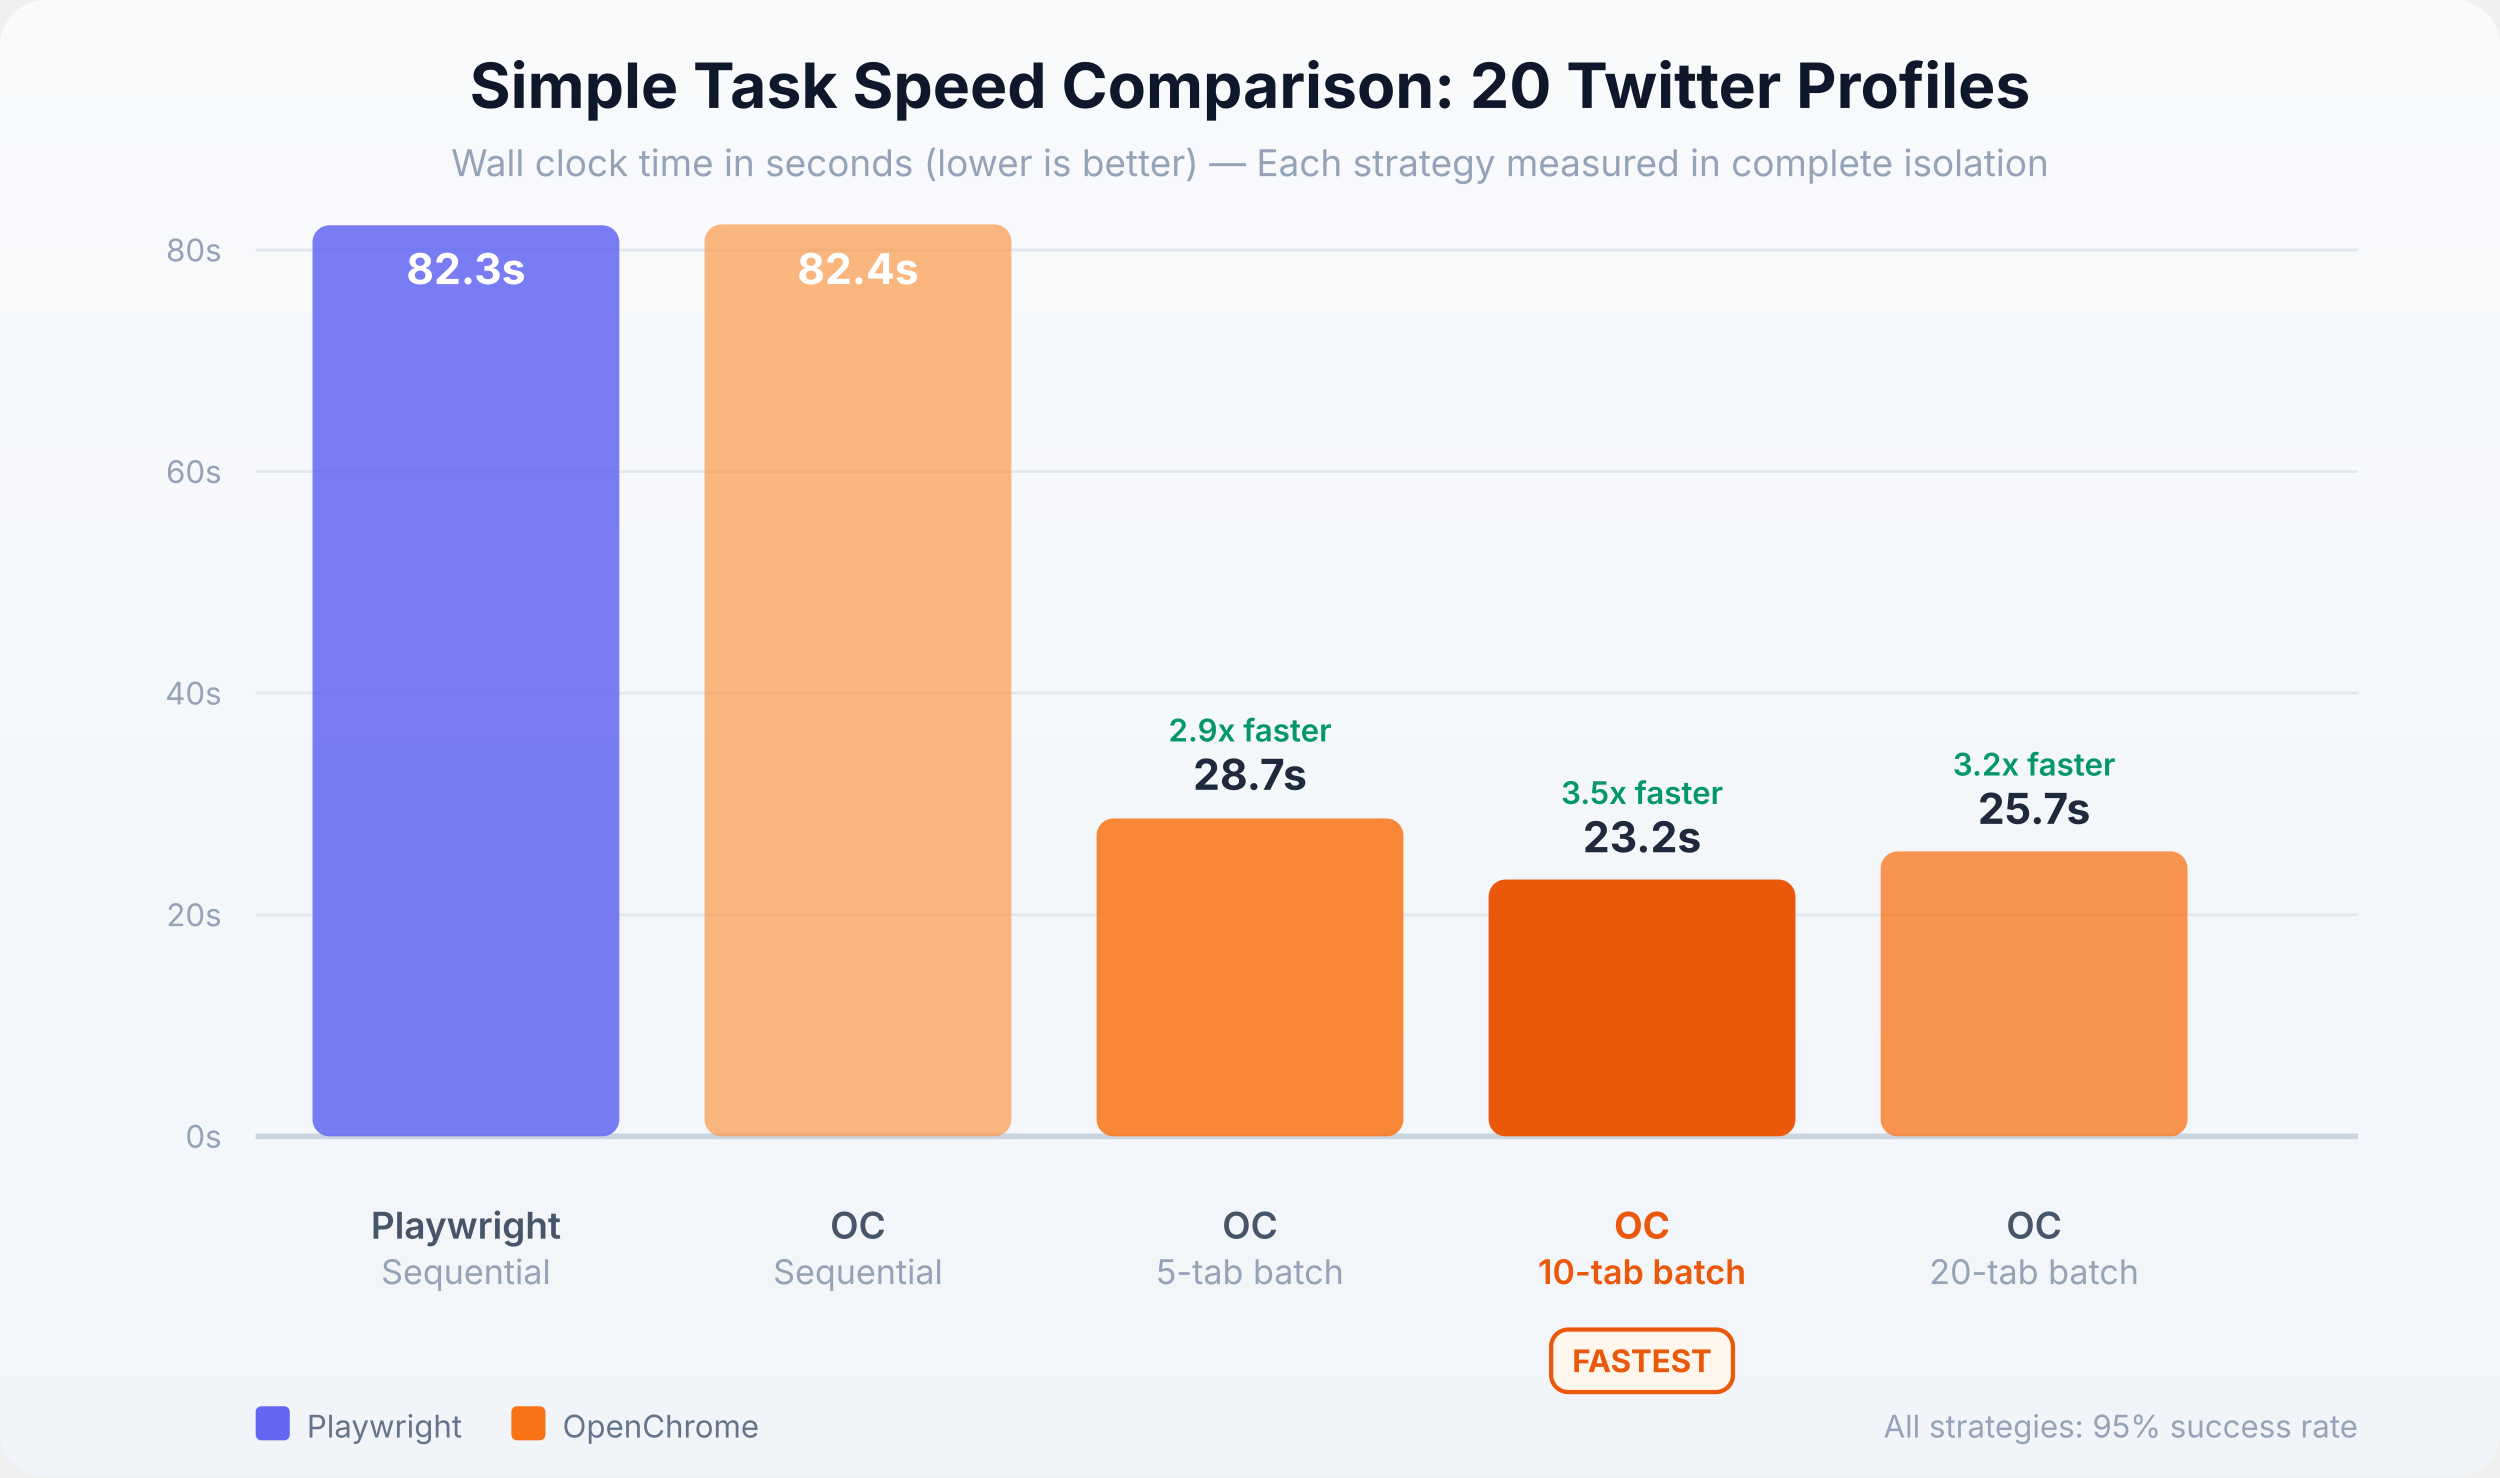
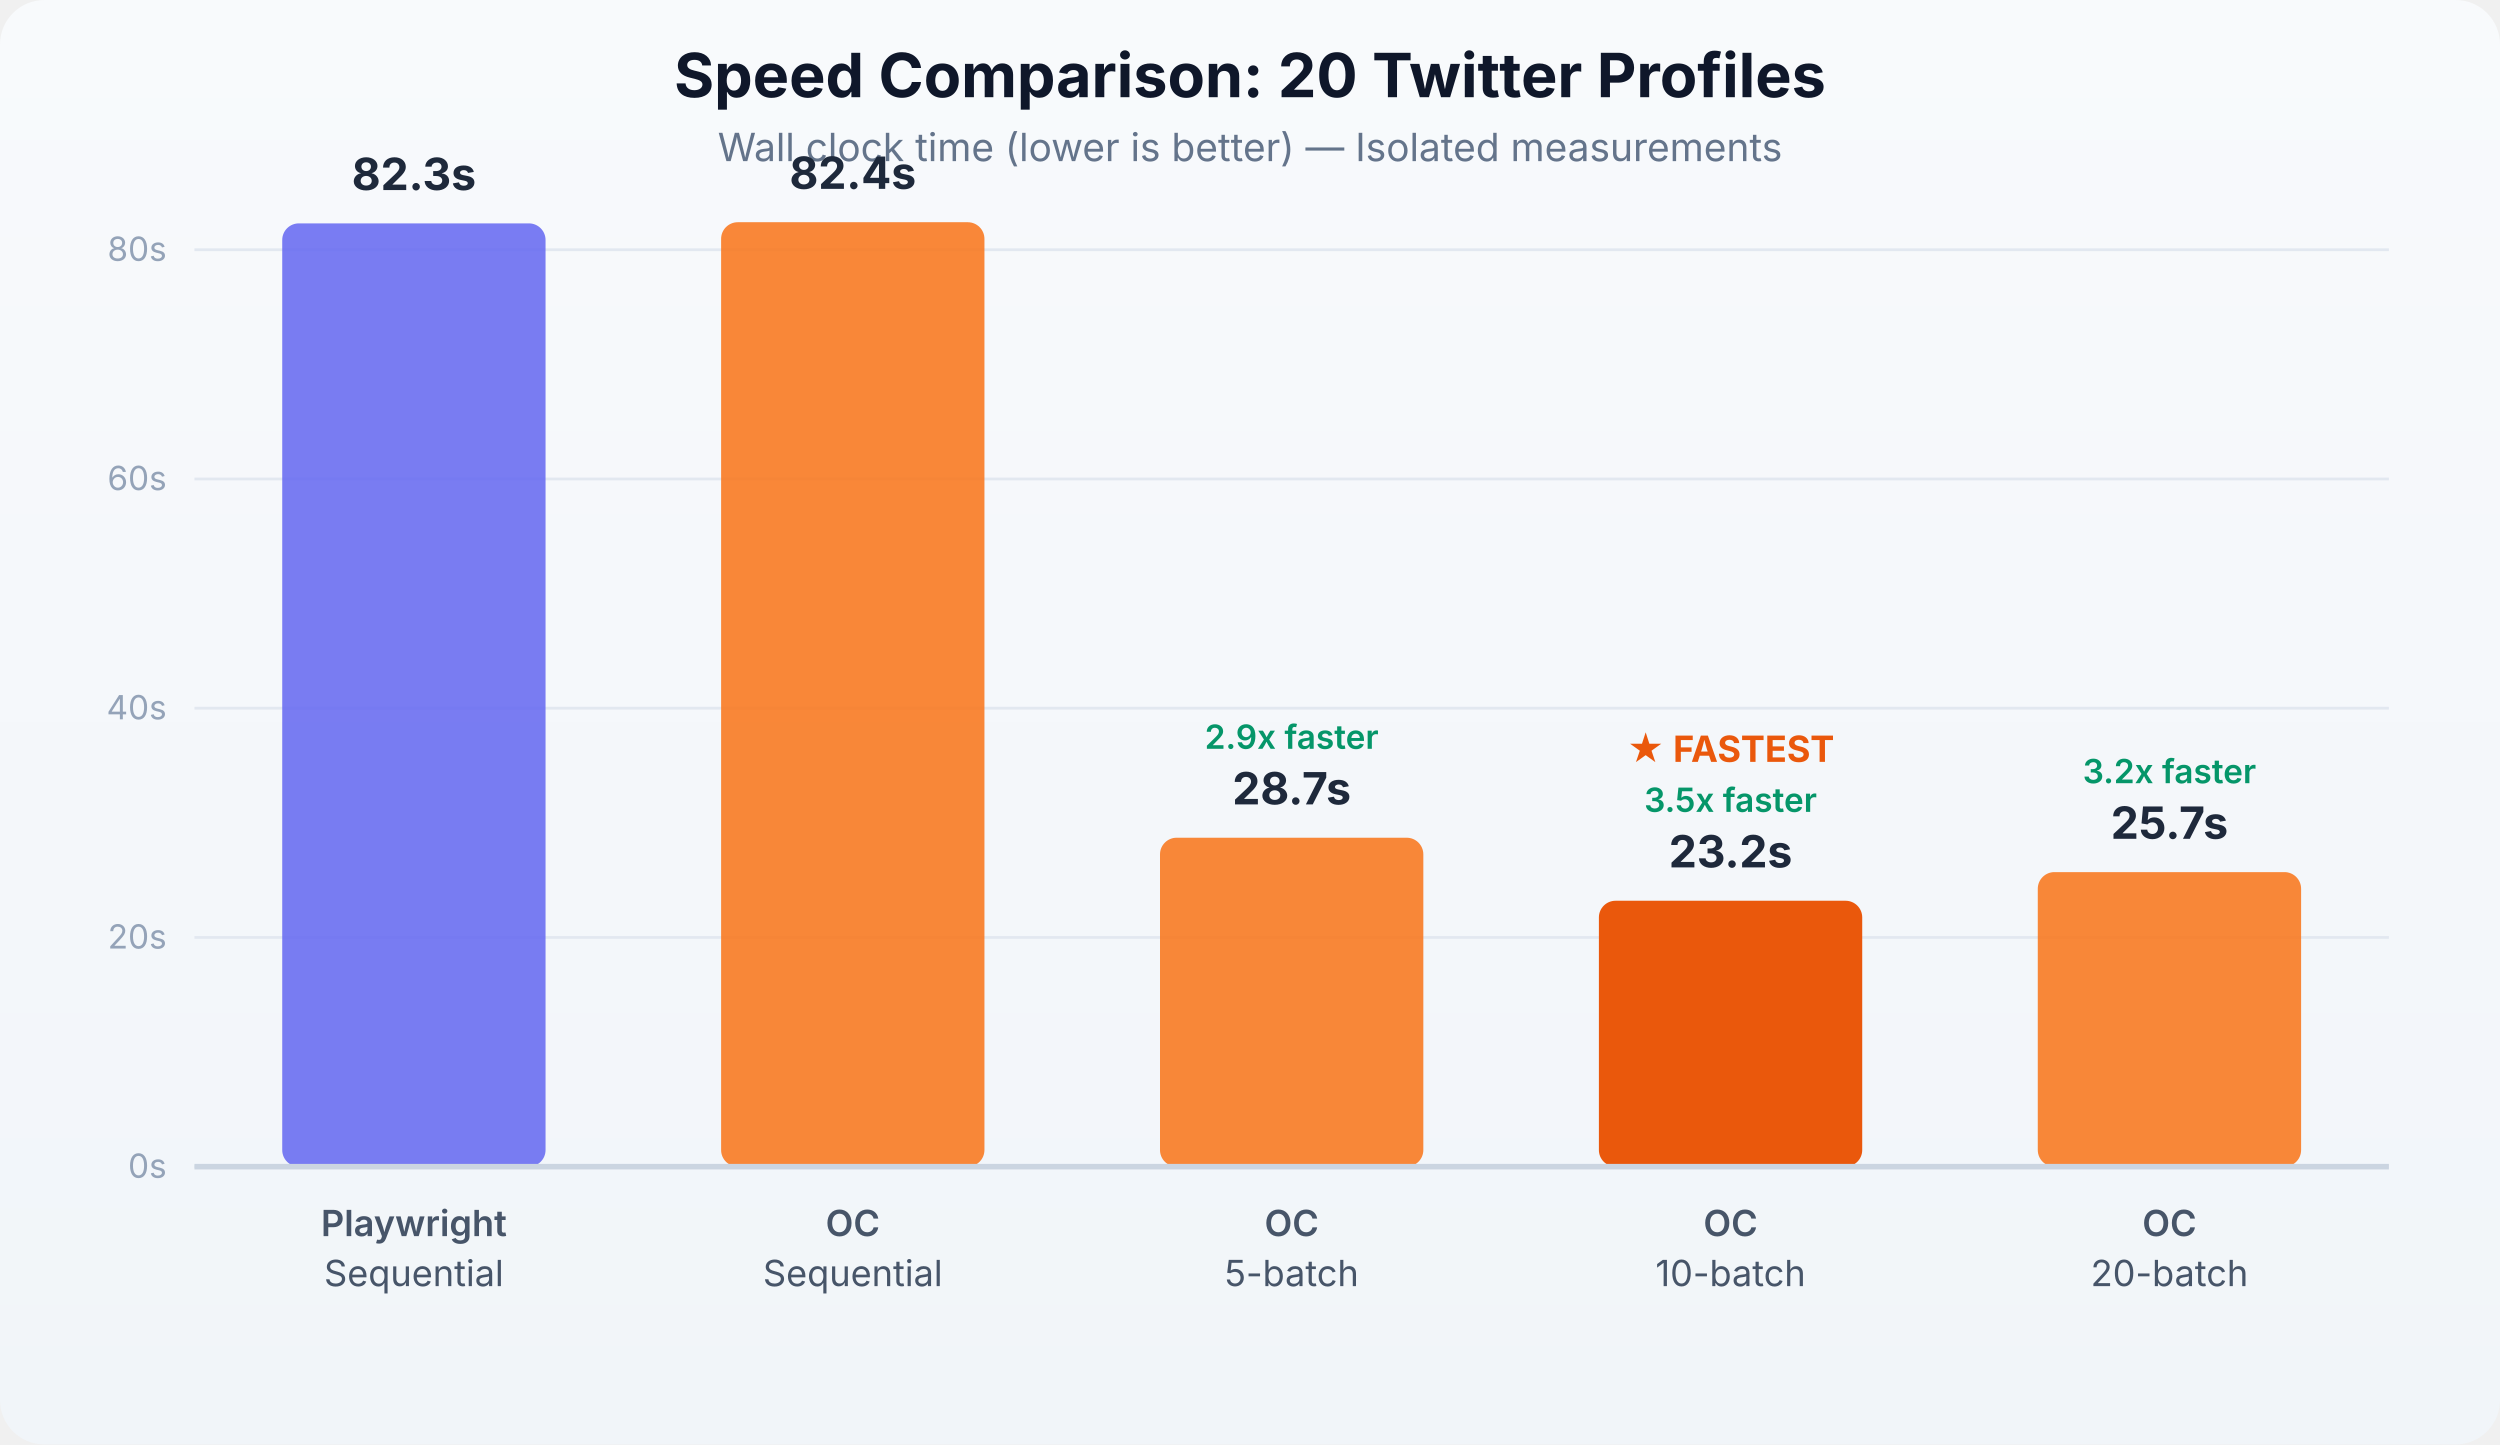
- <svg xmlns="http://www.w3.org/2000/svg" viewBox="0 0 880 520" font-family="-apple-system, BlinkMacSystemFont, 'Segoe UI', sans-serif">
+ <svg xmlns="http://www.w3.org/2000/svg" viewBox="0 0 900 520" font-family="-apple-system, BlinkMacSystemFont, 'Segoe UI', sans-serif">
  <defs>
    <linearGradient id="bg1" x1="0" y1="0" x2="0" y2="1">
      <stop offset="0%" stop-color="#f8fafc" />
      <stop offset="100%" stop-color="#f1f5f9" />
    </linearGradient>
  </defs>
-   <rect width="880" height="520" fill="url(#bg1)" rx="16" />
-   <text x="440" y="38" text-anchor="middle" font-size="22" font-weight="700" fill="#0f172a">Simple Task Speed Comparison: 20 Twitter Profiles</text>
-   <text x="440" y="62" text-anchor="middle" font-size="13" fill="#94a3b8">Wall clock time in seconds (lower is better) — Each strategy measured in complete isolation</text>
-   <line x1="90" y1="400" x2="830" y2="400" stroke="#e2e8f0" stroke-width="1" />
-   <text x="78" y="404" text-anchor="end" font-size="11" fill="#94a3b8">0s</text>
-   <line x1="90" y1="322" x2="830" y2="322" stroke="#e2e8f0" stroke-width="1" />
-   <text x="78" y="326" text-anchor="end" font-size="11" fill="#94a3b8">20s</text>
-   <line x1="90" y1="244" x2="830" y2="244" stroke="#e2e8f0" stroke-width="1" />
-   <text x="78" y="248" text-anchor="end" font-size="11" fill="#94a3b8">40s</text>
-   <line x1="90" y1="166" x2="830" y2="166" stroke="#e2e8f0" stroke-width="1" />
-   <text x="78" y="170" text-anchor="end" font-size="11" fill="#94a3b8">60s</text>
-   <line x1="90" y1="88" x2="830" y2="88" stroke="#e2e8f0" stroke-width="1" />
-   <text x="78" y="92" text-anchor="end" font-size="11" fill="#94a3b8">80s</text>
-   <line x1="90" y1="400" x2="830" y2="400" stroke="#cbd5e1" stroke-width="2" />
-   <rect x="110" y="79.3" width="108" height="320.7" fill="#6366f1" opacity="0.85" rx="6" />
-   <text x="164" y="436" text-anchor="middle" font-size="13" font-weight="600" fill="#475569">Playwright</text>
-   <text x="164" y="452" text-anchor="middle" font-size="12" fill="#94a3b8">Sequential</text>
-   <text x="164" y="100" text-anchor="middle" font-size="15" font-weight="700" fill="#fff">82.3s</text>
-   <rect x="248" y="79" width="108" height="321" fill="#fb923c" opacity="0.65" rx="6" />
-   <text x="302" y="436" text-anchor="middle" font-size="13" font-weight="600" fill="#475569">OC</text>
-   <text x="302" y="452" text-anchor="middle" font-size="12" fill="#94a3b8">Sequential</text>
-   <text x="302" y="100" text-anchor="middle" font-size="15" font-weight="700" fill="#fff">82.4s</text>
-   <rect x="386" y="288.1" width="108" height="111.9" fill="#f97316" opacity="0.85" rx="6" />
-   <text x="440" y="436" text-anchor="middle" font-size="13" font-weight="600" fill="#475569">OC</text>
-   <text x="440" y="452" text-anchor="middle" font-size="12" fill="#94a3b8">5-tab batch</text>
-   <text x="440" y="278" text-anchor="middle" font-size="15" font-weight="700" fill="#1e293b">28.7s</text>
-   <text x="440" y="261" text-anchor="middle" font-size="11" font-weight="600" fill="#059669">2.9x faster</text>
-   <rect x="524" y="309.6" width="108" height="90.4" fill="#ea580c" rx="6" />
-   <text x="578" y="436" text-anchor="middle" font-size="13" font-weight="700" fill="#ea580c">OC</text>
-   <text x="578" y="452" text-anchor="middle" font-size="12" font-weight="600" fill="#ea580c">10-tab batch</text>
-   <text x="578" y="300" text-anchor="middle" font-size="15" font-weight="700" fill="#1e293b">23.2s</text>
-   <text x="578" y="283" text-anchor="middle" font-size="11" font-weight="600" fill="#059669">3.5x faster</text>
-   <rect x="546" y="468" width="64" height="22" fill="#fff7ed" stroke="#ea580c" stroke-width="1.5" rx="6" />
-   <text x="578" y="483" text-anchor="middle" font-size="11" font-weight="700" fill="#ea580c">FASTEST</text>
-   <rect x="662" y="299.7" width="108" height="100.3" fill="#f97316" opacity="0.75" rx="6" />
-   <text x="716" y="436" text-anchor="middle" font-size="13" font-weight="600" fill="#475569">OC</text>
-   <text x="716" y="452" text-anchor="middle" font-size="12" fill="#94a3b8">20-tab batch</text>
-   <text x="716" y="290" text-anchor="middle" font-size="15" font-weight="700" fill="#1e293b">25.7s</text>
-   <text x="716" y="273" text-anchor="middle" font-size="11" font-weight="600" fill="#059669">3.2x faster</text>
-   <rect x="90" y="495" width="12" height="12" fill="#6366f1" rx="2" />
-   <text x="108" y="506" font-size="11" fill="#64748b">Playwright</text>
-   <rect x="180" y="495" width="12" height="12" fill="#f97316" rx="2" />
-   <text x="198" y="506" font-size="11" fill="#64748b">OpenChrome</text>
-   <text x="830" y="506" text-anchor="end" font-size="11" fill="#94a3b8">All strategies: 95% success rate</text>
+   <rect width="900" height="520" fill="url(#bg1)" rx="16" />
+   <text x="450" y="35" text-anchor="middle" font-size="22" font-weight="700" fill="#0f172a">Speed Comparison: 20 Twitter Profiles</text>
+   <text x="450" y="58" text-anchor="middle" font-size="14" fill="#64748b">Wall clock time (lower is better) — Isolated measurements</text>
+   <line x1="70" y1="420" x2="860" y2="420" stroke="#e2e8f0" stroke-width="1" />
+   <text x="60" y="424" text-anchor="end" font-size="12" fill="#94a3b8">0s</text>
+   <line x1="70" y1="337.476" x2="860" y2="337.476" stroke="#e2e8f0" stroke-width="1" />
+   <text x="60" y="341.476" text-anchor="end" font-size="12" fill="#94a3b8">20s</text>
+   <line x1="70" y1="254.951" x2="860" y2="254.951" stroke="#e2e8f0" stroke-width="1" />
+   <text x="60" y="258.951" text-anchor="end" font-size="12" fill="#94a3b8">40s</text>
+   <line x1="70" y1="172.427" x2="860" y2="172.427" stroke="#e2e8f0" stroke-width="1" />
+   <text x="60" y="176.427" text-anchor="end" font-size="12" fill="#94a3b8">60s</text>
+   <line x1="70" y1="89.903" x2="860" y2="89.903" stroke="#e2e8f0" stroke-width="1" />
+   <text x="60" y="93.903" text-anchor="end" font-size="12" fill="#94a3b8">80s</text>
+   <rect x="101.6" y="80.413" width="94.8" height="339.587" fill="#6366f1" opacity="0.85" rx="6" />
+   <text x="149" y="68.413" text-anchor="middle" font-size="16" font-weight="700" fill="#1e293b">82.3s</text>
+   <text x="149" y="445" text-anchor="middle" font-size="13" fill="#475569" font-weight="600">Playwright</text>
+   <text x="149" y="463" text-anchor="middle" font-size="13" fill="#475569" font-weight="400">Sequential</text>
+   <rect x="259.6" y="80" width="94.8" height="340" fill="#f97316" opacity="0.85" rx="6" />
+   <text x="307" y="68" text-anchor="middle" font-size="16" font-weight="700" fill="#1e293b">82.4s</text>
+   <text x="307" y="445" text-anchor="middle" font-size="13" fill="#475569" font-weight="600">OC</text>
+   <text x="307" y="463" text-anchor="middle" font-size="13" fill="#475569" font-weight="400">Sequential</text>
+   <rect x="417.6" y="301.578" width="94.8" height="118.422" fill="#f97316" opacity="0.85" rx="6" />
+   <text x="465" y="289.578" text-anchor="middle" font-size="16" font-weight="700" fill="#1e293b">28.7s</text>
+   <text x="465" y="269.578" text-anchor="middle" font-size="12" font-weight="600" fill="#059669">2.9x faster</text>
+   <text x="465" y="445" text-anchor="middle" font-size="13" fill="#475569" font-weight="600">OC</text>
+   <text x="465" y="463" text-anchor="middle" font-size="13" fill="#475569" font-weight="400">5-batch</text>
+   <rect x="575.6" y="324.272" width="94.8" height="95.728" fill="#ea580c" opacity="1" rx="6" />
+   <text x="623" y="312.272" text-anchor="middle" font-size="16" font-weight="700" fill="#1e293b">23.2s</text>
+   <text x="623" y="292.272" text-anchor="middle" font-size="12" font-weight="600" fill="#059669">3.5x faster</text>
+   <text x="623" y="274.272" text-anchor="middle" font-size="13" font-weight="700" fill="#ea580c">★ FASTEST</text>
+   <text x="623" y="445" text-anchor="middle" font-size="13" fill="#475569" font-weight="600">OC</text>
+   <text x="623" y="463" text-anchor="middle" font-size="13" fill="#475569" font-weight="400">10-batch</text>
+   <rect x="733.6" y="313.956" width="94.8" height="106.044" fill="#f97316" opacity="0.85" rx="6" />
+   <text x="781" y="301.956" text-anchor="middle" font-size="16" font-weight="700" fill="#1e293b">25.7s</text>
+   <text x="781" y="281.956" text-anchor="middle" font-size="12" font-weight="600" fill="#059669">3.2x faster</text>
+   <text x="781" y="445" text-anchor="middle" font-size="13" fill="#475569" font-weight="600">OC</text>
+   <text x="781" y="463" text-anchor="middle" font-size="13" fill="#475569" font-weight="400">20-batch</text>
+   <line x1="70" y1="420" x2="860" y2="420" stroke="#cbd5e1" stroke-width="2" />
</svg>
